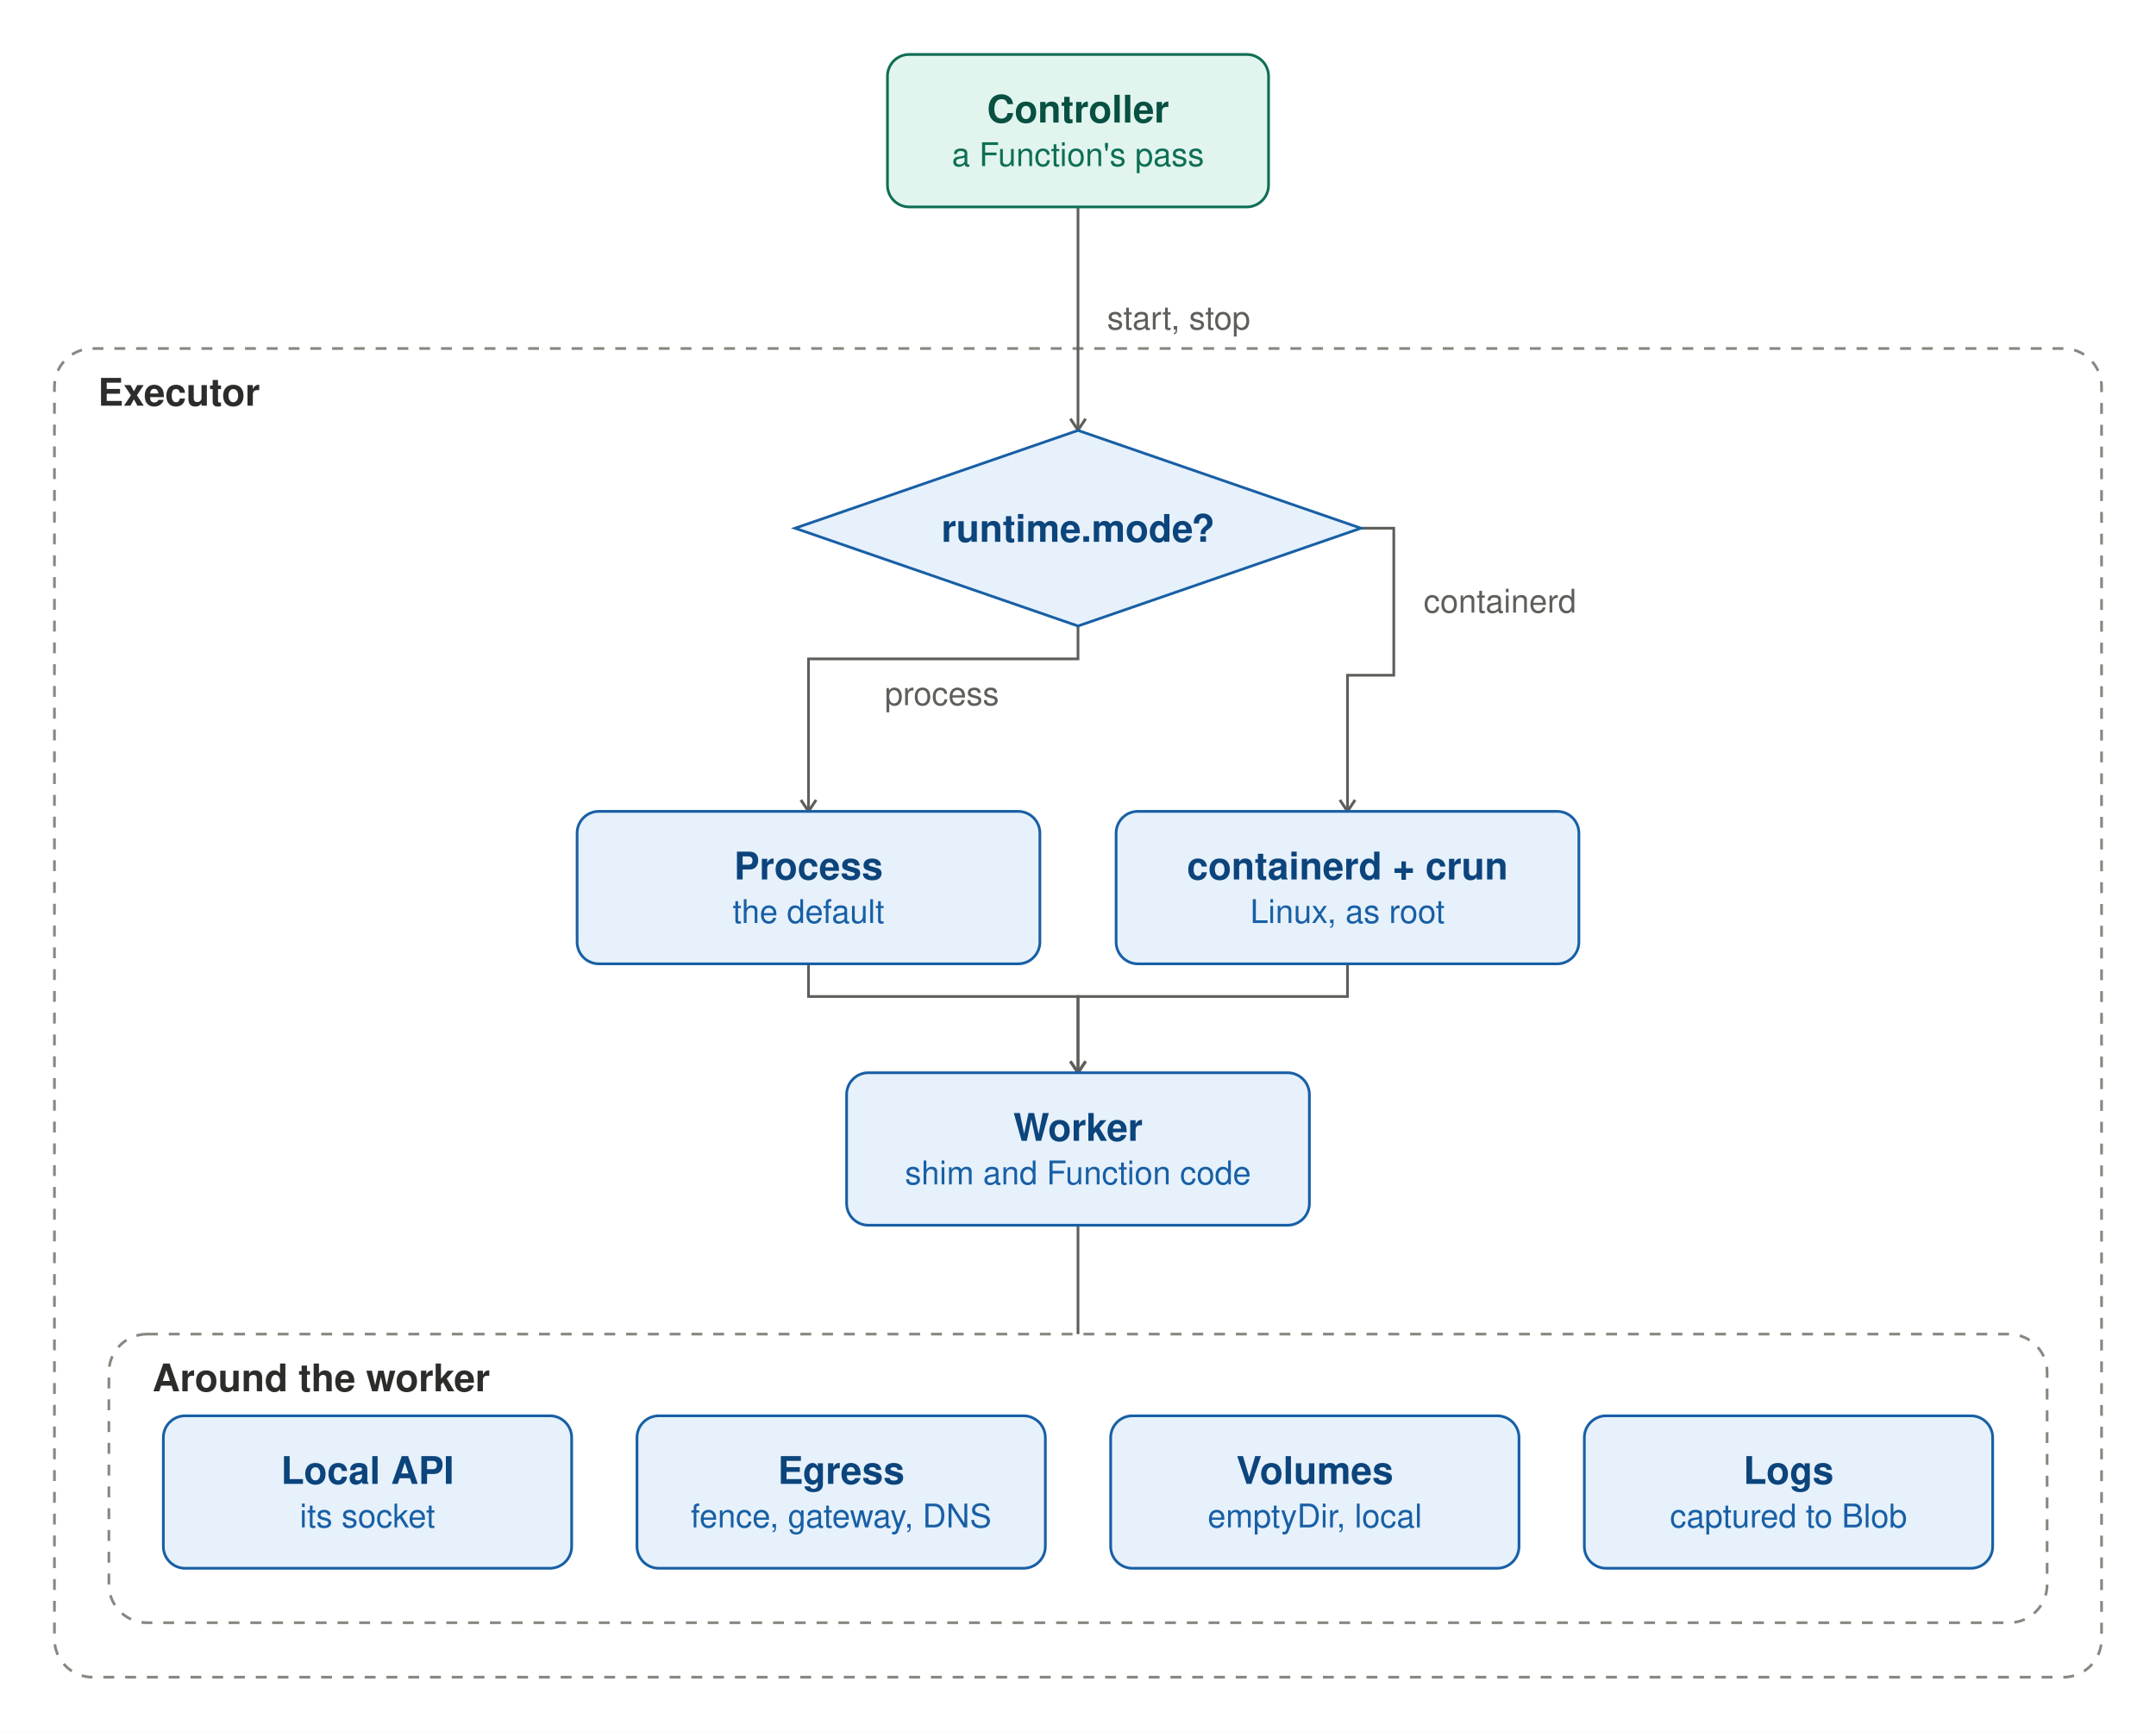
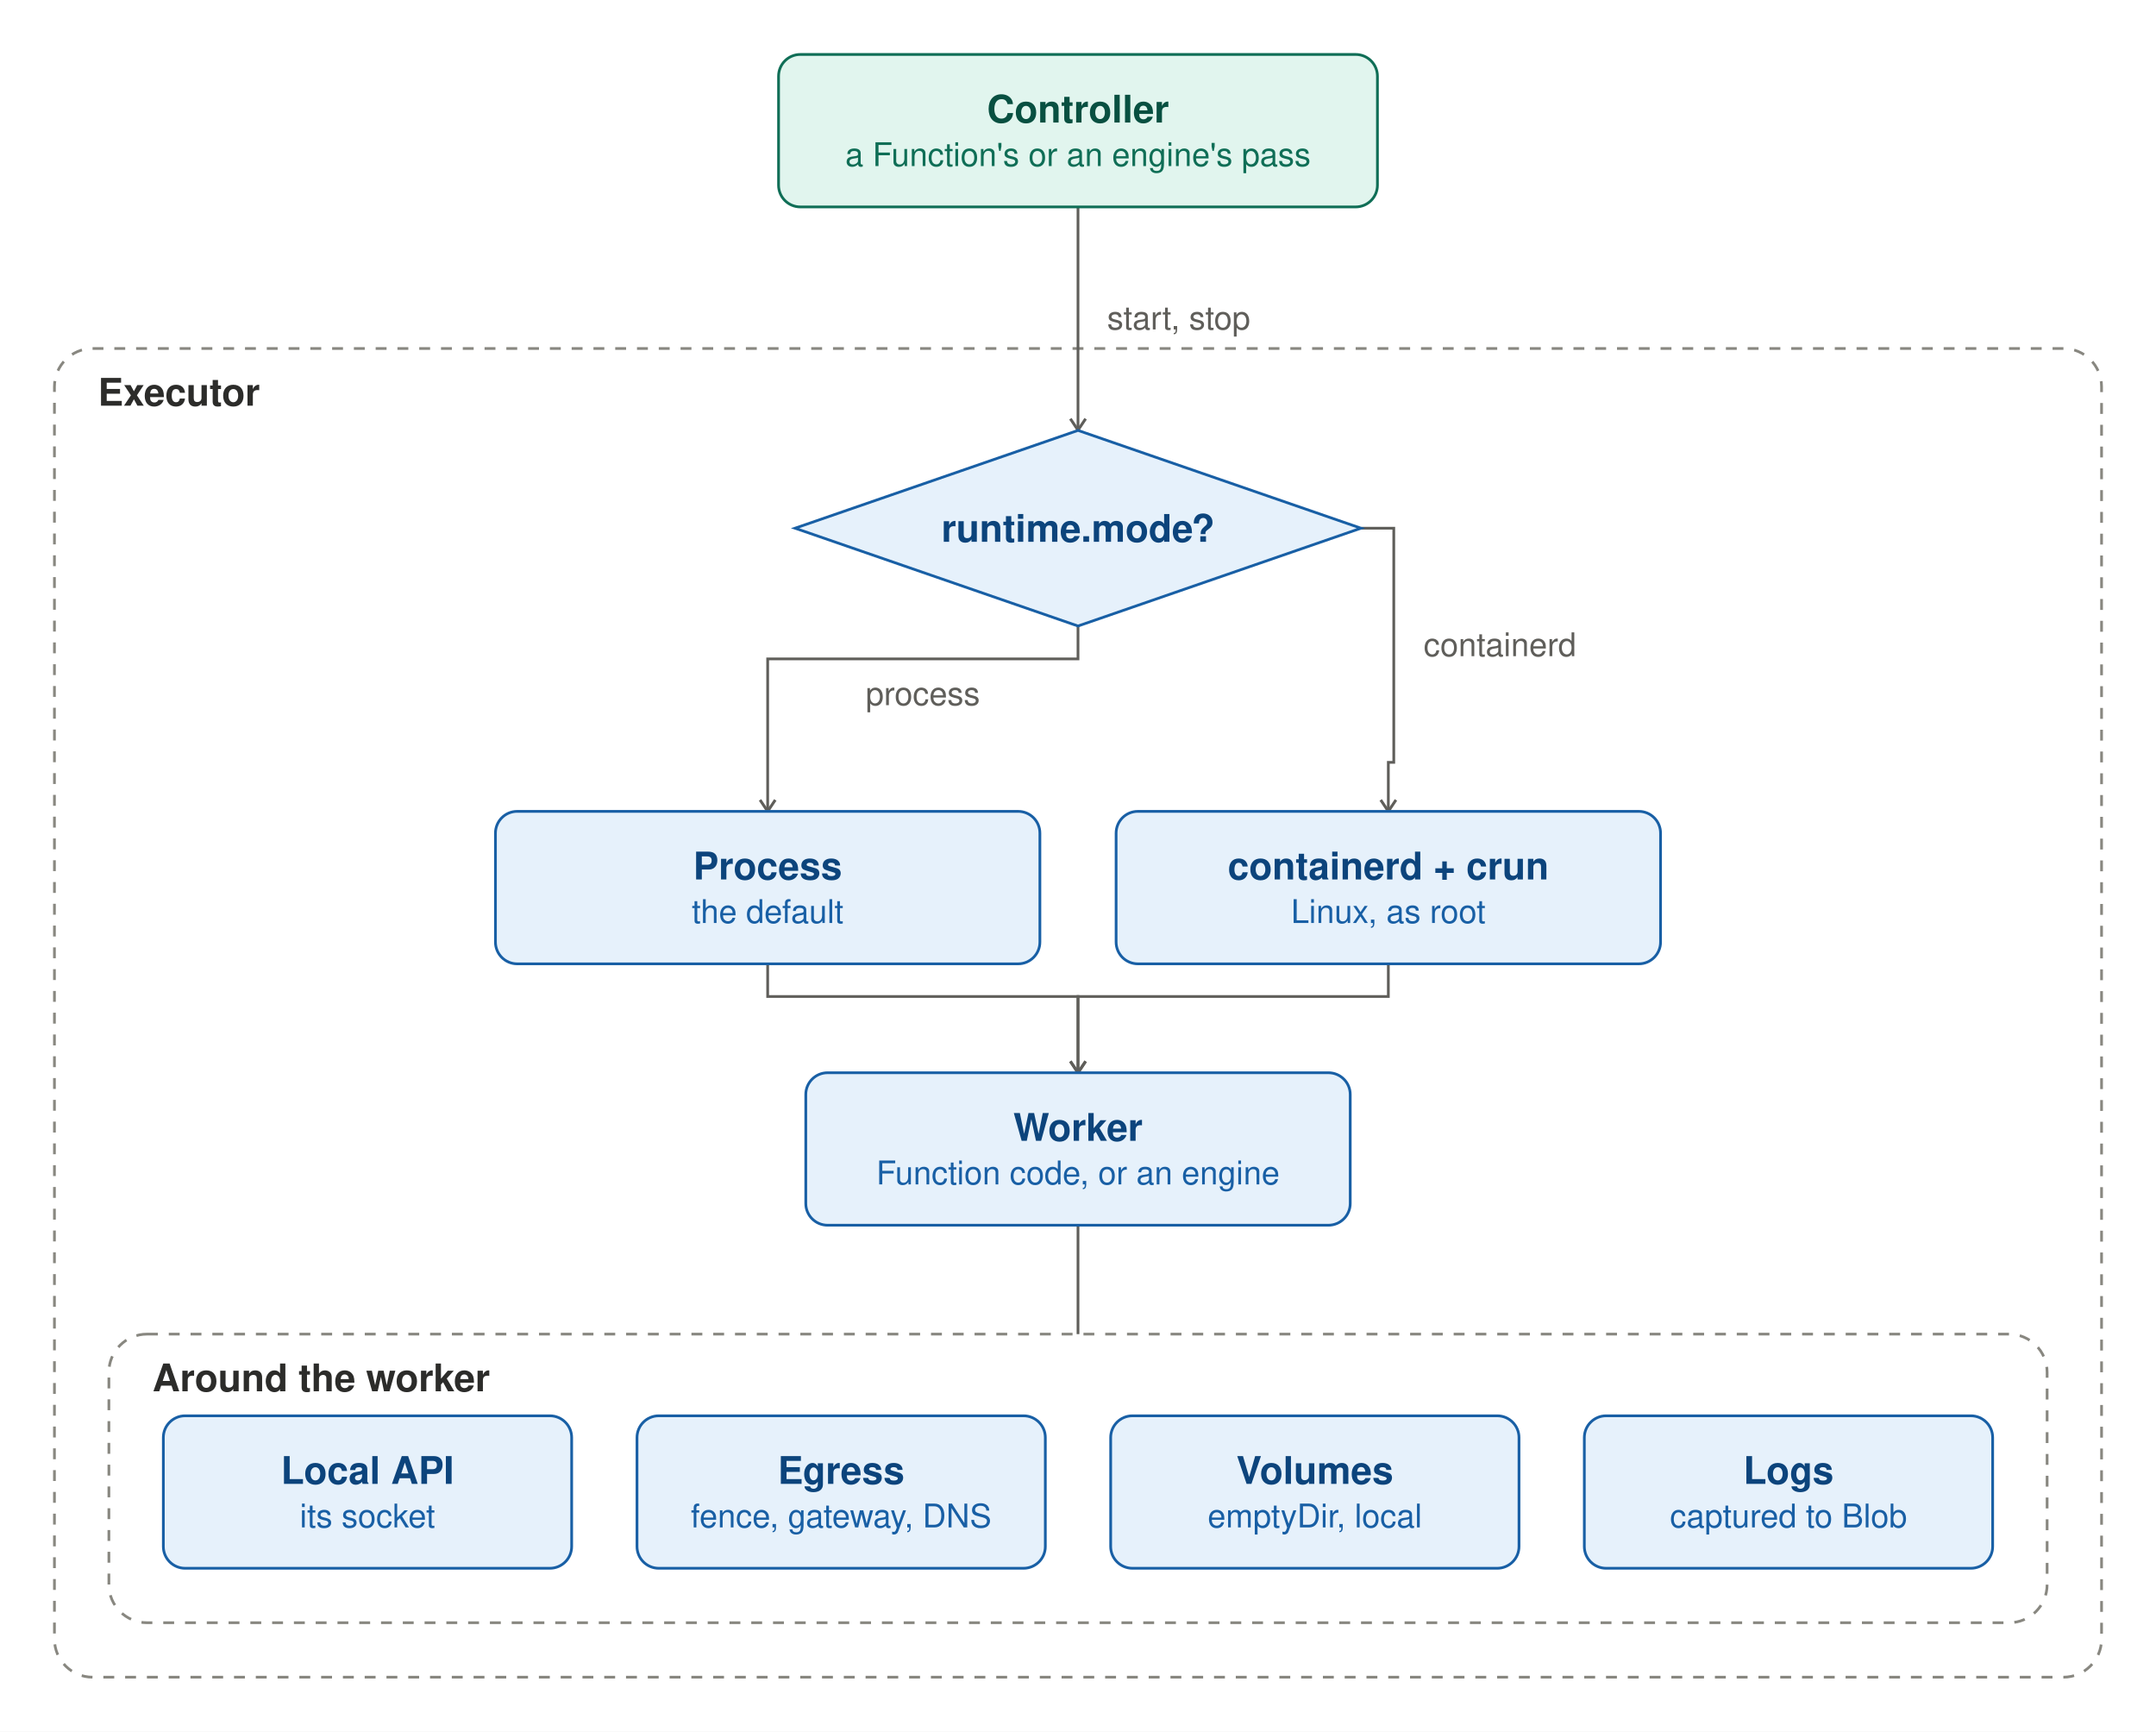
- <svg xmlns="http://www.w3.org/2000/svg" width="792" height="636" viewBox="0 0 792 636" font-family="Helvetica, Arial, sans-serif" text-anchor="middle" data-spec="title: Executor kind: flow dir: down  ctl: Controller | a Function's pass @teal  [Executor] blue mode: runtime.mode? proc: Process | the default ctr: containerd + crun | Linux, as root worker: Worker | shim and Function code [Around the worker] blue right sock: Local API | its socket egress: Egress | fence, gateway, DNS vols: Volumes | emptyDir, local logs: Logs | captured to Blob [/] [/]  ctl &gt; mode: start, stop mode &gt; proc: process mode &gt; ctr: containerd proc &gt; worker ctr &gt; worker worker -- Around the worker   " content="&lt;mxfile host=&quot;app.diagrams.net&quot;&gt;&lt;diagram id=&quot;diagram&quot; name=&quot;Executor&quot;&gt;&lt;mxGraphModel dx=&quot;800&quot; dy=&quot;600&quot; grid=&quot;1&quot; gridSize=&quot;10&quot; guides=&quot;1&quot; page=&quot;1&quot; pageWidth=&quot;792&quot; pageHeight=&quot;636&quot; math=&quot;0&quot; shadow=&quot;0&quot;&gt;&lt;root&gt;&lt;mxCell id=&quot;0&quot;/&gt;&lt;mxCell id=&quot;1&quot; parent=&quot;0&quot;/&gt;&lt;mxCell id=&quot;c1&quot; value=&quot;&amp;lt;b&amp;gt;Controller&amp;lt;/b&amp;gt;&amp;lt;br&amp;gt;&amp;lt;font style=&amp;quot;font-size:12px&amp;quot; color=&amp;quot;#0F6E56&amp;quot;&amp;gt;a Function&amp;amp;#x27;s pass&amp;lt;/font&amp;gt;&quot; style=&quot;rounded=1;absoluteArcSize=1;arcSize=16;whiteSpace=wrap;html=1;fillColor=#E1F5EE;strokeColor=#0F6E56;fontColor=#085041;fontSize=14;&quot; vertex=&quot;1&quot; parent=&quot;1&quot;&gt;&lt;mxGeometry x=&quot;326&quot; y=&quot;20&quot; width=&quot;140&quot; height=&quot;56&quot; as=&quot;geometry&quot;/&gt;&lt;/mxCell&gt;&lt;mxCell id=&quot;c2&quot; value=&quot;Executor&quot; style=&quot;rounded=1;absoluteArcSize=1;arcSize=28;dashed=1;fillColor=none;strokeColor=#888780;fontStyle=1;fontSize=14;fontColor=#2C2C2A;align=left;verticalAlign=top;spacingLeft=10;spacingTop=2;html=1;container=1;collapsible=0;&quot; vertex=&quot;1&quot; parent=&quot;1&quot;&gt;&lt;mxGeometry x=&quot;20&quot; y=&quot;128&quot; width=&quot;752.0&quot; height=&quot;488.0&quot; as=&quot;geometry&quot;/&gt;&lt;/mxCell&gt;&lt;mxCell id=&quot;c3&quot; value=&quot;&amp;lt;b&amp;gt;runtime.mode?&amp;lt;/b&amp;gt;&quot; style=&quot;rhombus;whiteSpace=wrap;html=1;fillColor=#E6F1FB;strokeColor=#185FA5;fontColor=#0C447C;fontSize=14;&quot; vertex=&quot;1&quot; parent=&quot;c2&quot;&gt;&lt;mxGeometry x=&quot;272&quot; y=&quot;30&quot; width=&quot;208&quot; height=&quot;72&quot; as=&quot;geometry&quot;/&gt;&lt;/mxCell&gt;&lt;mxCell id=&quot;c4&quot; value=&quot;&amp;lt;b&amp;gt;Process&amp;lt;/b&amp;gt;&amp;lt;br&amp;gt;&amp;lt;font style=&amp;quot;font-size:12px&amp;quot; color=&amp;quot;#185FA5&amp;quot;&amp;gt;the default&amp;lt;/font&amp;gt;&quot; style=&quot;rounded=1;absoluteArcSize=1;arcSize=16;whiteSpace=wrap;html=1;fillColor=#E6F1FB;strokeColor=#185FA5;fontColor=#0C447C;fontSize=14;&quot; vertex=&quot;1&quot; parent=&quot;c2&quot;&gt;&lt;mxGeometry x=&quot;192&quot; y=&quot;170&quot; width=&quot;170&quot; height=&quot;56&quot; as=&quot;geometry&quot;/&gt;&lt;/mxCell&gt;&lt;mxCell id=&quot;c5&quot; value=&quot;&amp;lt;b&amp;gt;containerd + crun&amp;lt;/b&amp;gt;&amp;lt;br&amp;gt;&amp;lt;font style=&amp;quot;font-size:12px&amp;quot; color=&amp;quot;#185FA5&amp;quot;&amp;gt;Linux, as root&amp;lt;/font&amp;gt;&quot; style=&quot;rounded=1;absoluteArcSize=1;arcSize=16;whiteSpace=wrap;html=1;fillColor=#E6F1FB;strokeColor=#185FA5;fontColor=#0C447C;fontSize=14;&quot; vertex=&quot;1&quot; parent=&quot;c2&quot;&gt;&lt;mxGeometry x=&quot;390&quot; y=&quot;170&quot; width=&quot;170&quot; height=&quot;56&quot; as=&quot;geometry&quot;/&gt;&lt;/mxCell&gt;&lt;mxCell id=&quot;c6&quot; value=&quot;&amp;lt;b&amp;gt;Worker&amp;lt;/b&amp;gt;&amp;lt;br&amp;gt;&amp;lt;font style=&amp;quot;font-size:12px&amp;quot; color=&amp;quot;#185FA5&amp;quot;&amp;gt;shim and Function code&amp;lt;/font&amp;gt;&quot; style=&quot;rounded=1;absoluteArcSize=1;arcSize=16;whiteSpace=wrap;html=1;fillColor=#E6F1FB;strokeColor=#185FA5;fontColor=#0C447C;fontSize=14;&quot; vertex=&quot;1&quot; parent=&quot;c2&quot;&gt;&lt;mxGeometry x=&quot;291&quot; y=&quot;266&quot; width=&quot;170&quot; height=&quot;56&quot; as=&quot;geometry&quot;/&gt;&lt;/mxCell&gt;&lt;mxCell id=&quot;c7&quot; value=&quot;Around the worker&quot; style=&quot;rounded=1;absoluteArcSize=1;arcSize=28;dashed=1;fillColor=none;strokeColor=#888780;fontStyle=1;fontSize=14;fontColor=#2C2C2A;align=left;verticalAlign=top;spacingLeft=10;spacingTop=2;html=1;container=1;collapsible=0;&quot; vertex=&quot;1&quot; parent=&quot;c2&quot;&gt;&lt;mxGeometry x=&quot;20&quot; y=&quot;362&quot; width=&quot;712.0&quot; height=&quot;106.0&quot; as=&quot;geometry&quot;/&gt;&lt;/mxCell&gt;&lt;mxCell id=&quot;c8&quot; value=&quot;&amp;lt;b&amp;gt;Local API&amp;lt;/b&amp;gt;&amp;lt;br&amp;gt;&amp;lt;font style=&amp;quot;font-size:12px&amp;quot; color=&amp;quot;#185FA5&amp;quot;&amp;gt;its socket&amp;lt;/font&amp;gt;&quot; style=&quot;rounded=1;absoluteArcSize=1;arcSize=16;whiteSpace=wrap;html=1;fillColor=#E6F1FB;strokeColor=#185FA5;fontColor=#0C447C;fontSize=14;&quot; vertex=&quot;1&quot; parent=&quot;c7&quot;&gt;&lt;mxGeometry x=&quot;20&quot; y=&quot;30&quot; width=&quot;150&quot; height=&quot;56&quot; as=&quot;geometry&quot;/&gt;&lt;/mxCell&gt;&lt;mxCell id=&quot;c9&quot; value=&quot;&amp;lt;b&amp;gt;Egress&amp;lt;/b&amp;gt;&amp;lt;br&amp;gt;&amp;lt;font style=&amp;quot;font-size:12px&amp;quot; color=&amp;quot;#185FA5&amp;quot;&amp;gt;fence, gateway, DNS&amp;lt;/font&amp;gt;&quot; style=&quot;rounded=1;absoluteArcSize=1;arcSize=16;whiteSpace=wrap;html=1;fillColor=#E6F1FB;strokeColor=#185FA5;fontColor=#0C447C;fontSize=14;&quot; vertex=&quot;1&quot; parent=&quot;c7&quot;&gt;&lt;mxGeometry x=&quot;194&quot; y=&quot;30&quot; width=&quot;150&quot; height=&quot;56&quot; as=&quot;geometry&quot;/&gt;&lt;/mxCell&gt;&lt;mxCell id=&quot;c10&quot; value=&quot;&amp;lt;b&amp;gt;Volumes&amp;lt;/b&amp;gt;&amp;lt;br&amp;gt;&amp;lt;font style=&amp;quot;font-size:12px&amp;quot; color=&amp;quot;#185FA5&amp;quot;&amp;gt;emptyDir, local&amp;lt;/font&amp;gt;&quot; style=&quot;rounded=1;absoluteArcSize=1;arcSize=16;whiteSpace=wrap;html=1;fillColor=#E6F1FB;strokeColor=#185FA5;fontColor=#0C447C;fontSize=14;&quot; vertex=&quot;1&quot; parent=&quot;c7&quot;&gt;&lt;mxGeometry x=&quot;368&quot; y=&quot;30&quot; width=&quot;150&quot; height=&quot;56&quot; as=&quot;geometry&quot;/&gt;&lt;/mxCell&gt;&lt;mxCell id=&quot;c11&quot; value=&quot;&amp;lt;b&amp;gt;Logs&amp;lt;/b&amp;gt;&amp;lt;br&amp;gt;&amp;lt;font style=&amp;quot;font-size:12px&amp;quot; color=&amp;quot;#185FA5&amp;quot;&amp;gt;captured to Blob&amp;lt;/font&amp;gt;&quot; style=&quot;rounded=1;absoluteArcSize=1;arcSize=16;whiteSpace=wrap;html=1;fillColor=#E6F1FB;strokeColor=#185FA5;fontColor=#0C447C;fontSize=14;&quot; vertex=&quot;1&quot; parent=&quot;c7&quot;&gt;&lt;mxGeometry x=&quot;542&quot; y=&quot;30&quot; width=&quot;150&quot; height=&quot;56&quot; as=&quot;geometry&quot;/&gt;&lt;/mxCell&gt;&lt;mxCell id=&quot;e1&quot; value=&quot;start, stop&quot; style=&quot;edgeStyle=orthogonalEdgeStyle;rounded=0;html=1;jettySize=auto;strokeColor=#5F5E5A;fontColor=#5F5E5A;fontSize=12;labelBackgroundColor=#FFFFFF;endSize=7;endArrow=open;endFill=0;exitX=0.5;exitY=1;exitDx=0;exitDy=0;exitPerimeter=0;entryX=0.5;entryY=0;entryDx=0;entryDy=0;entryPerimeter=0;&quot; edge=&quot;1&quot; parent=&quot;1&quot; source=&quot;c1&quot; target=&quot;c3&quot;&gt;&lt;mxGeometry x=&quot;0.000&quot; relative=&quot;1&quot; as=&quot;geometry&quot;&gt;&lt;mxPoint x=&quot;37&quot; y=&quot;0&quot; as=&quot;offset&quot;/&gt;&lt;/mxGeometry&gt;&lt;/mxCell&gt;&lt;mxCell id=&quot;e2&quot; value=&quot;process&quot; style=&quot;edgeStyle=orthogonalEdgeStyle;rounded=0;html=1;jettySize=auto;strokeColor=#5F5E5A;fontColor=#5F5E5A;fontSize=12;labelBackgroundColor=#FFFFFF;endSize=7;endArrow=open;endFill=0;exitX=0.5;exitY=1;exitDx=0;exitDy=0;exitPerimeter=0;entryX=0.5;entryY=0;entryDx=0;entryDy=0;entryPerimeter=0;&quot; edge=&quot;1&quot; parent=&quot;1&quot; source=&quot;c3&quot; target=&quot;c4&quot;&gt;&lt;mxGeometry x=&quot;-0.263&quot; relative=&quot;1&quot; as=&quot;geometry&quot;&gt;&lt;Array as=&quot;points&quot;&gt;&lt;mxPoint x=&quot;396&quot; y=&quot;242&quot;/&gt;&lt;mxPoint x=&quot;297&quot; y=&quot;242&quot;/&gt;&lt;/Array&gt;&lt;mxPoint x=&quot;-0&quot; y=&quot;13&quot; as=&quot;offset&quot;/&gt;&lt;/mxGeometry&gt;&lt;/mxCell&gt;&lt;mxCell id=&quot;e3&quot; value=&quot;containerd&quot; style=&quot;edgeStyle=orthogonalEdgeStyle;rounded=0;html=1;jettySize=auto;strokeColor=#5F5E5A;fontColor=#5F5E5A;fontSize=12;labelBackgroundColor=#FFFFFF;endSize=7;endArrow=open;endFill=0;exitX=1;exitY=0.5;exitDx=0;exitDy=0;exitPerimeter=0;entryX=0.5;entryY=0;entryDx=0;entryDy=0;entryPerimeter=0;&quot; edge=&quot;1&quot; parent=&quot;1&quot; source=&quot;c3&quot; target=&quot;c5&quot;&gt;&lt;mxGeometry x=&quot;-0.414&quot; relative=&quot;1&quot; as=&quot;geometry&quot;&gt;&lt;Array as=&quot;points&quot;&gt;&lt;mxPoint x=&quot;512&quot; y=&quot;194&quot;/&gt;&lt;mxPoint x=&quot;512&quot; y=&quot;248&quot;/&gt;&lt;mxPoint x=&quot;495&quot; y=&quot;248&quot;/&gt;&lt;/Array&gt;&lt;mxPoint x=&quot;39&quot; y=&quot;0&quot; as=&quot;offset&quot;/&gt;&lt;/mxGeometry&gt;&lt;/mxCell&gt;&lt;mxCell id=&quot;e4&quot; value=&quot;&quot; style=&quot;edgeStyle=orthogonalEdgeStyle;rounded=0;html=1;jettySize=auto;strokeColor=#5F5E5A;fontColor=#5F5E5A;fontSize=12;labelBackgroundColor=#FFFFFF;endSize=7;endArrow=open;endFill=0;exitX=0.5;exitY=1;exitDx=0;exitDy=0;exitPerimeter=0;entryX=0.5;entryY=0;entryDx=0;entryDy=0;entryPerimeter=0;&quot; edge=&quot;1&quot; parent=&quot;1&quot; source=&quot;c4&quot; target=&quot;c6&quot;&gt;&lt;mxGeometry relative=&quot;1&quot; as=&quot;geometry&quot;&gt;&lt;Array as=&quot;points&quot;&gt;&lt;mxPoint x=&quot;297&quot; y=&quot;366&quot;/&gt;&lt;mxPoint x=&quot;396&quot; y=&quot;366&quot;/&gt;&lt;/Array&gt;&lt;/mxGeometry&gt;&lt;/mxCell&gt;&lt;mxCell id=&quot;e5&quot; value=&quot;&quot; style=&quot;edgeStyle=orthogonalEdgeStyle;rounded=0;html=1;jettySize=auto;strokeColor=#5F5E5A;fontColor=#5F5E5A;fontSize=12;labelBackgroundColor=#FFFFFF;endSize=7;endArrow=open;endFill=0;exitX=0.5;exitY=1;exitDx=0;exitDy=0;exitPerimeter=0;entryX=0.5;entryY=0;entryDx=0;entryDy=0;entryPerimeter=0;&quot; edge=&quot;1&quot; parent=&quot;1&quot; source=&quot;c5&quot; target=&quot;c6&quot;&gt;&lt;mxGeometry relative=&quot;1&quot; as=&quot;geometry&quot;&gt;&lt;Array as=&quot;points&quot;&gt;&lt;mxPoint x=&quot;495&quot; y=&quot;366&quot;/&gt;&lt;mxPoint x=&quot;396&quot; y=&quot;366&quot;/&gt;&lt;/Array&gt;&lt;/mxGeometry&gt;&lt;/mxCell&gt;&lt;mxCell id=&quot;e6&quot; value=&quot;&quot; style=&quot;edgeStyle=orthogonalEdgeStyle;rounded=0;html=1;jettySize=auto;strokeColor=#5F5E5A;fontColor=#5F5E5A;fontSize=12;labelBackgroundColor=#FFFFFF;endSize=7;endArrow=none;exitX=0.5;exitY=1;exitDx=0;exitDy=0;exitPerimeter=0;entryX=0.5;entryY=0;entryDx=0;entryDy=0;entryPerimeter=0;&quot; edge=&quot;1&quot; parent=&quot;1&quot; source=&quot;c6&quot; target=&quot;c7&quot;&gt;&lt;mxGeometry relative=&quot;1&quot; as=&quot;geometry&quot;&gt;&lt;/mxGeometry&gt;&lt;/mxCell&gt;&lt;/root&gt;&lt;/mxGraphModel&gt;&lt;/diagram&gt;&lt;/mxfile&gt;">
+ <svg xmlns="http://www.w3.org/2000/svg" width="792" height="636" viewBox="0 0 792 636" font-family="Helvetica, Arial, sans-serif" text-anchor="middle" data-spec="title: Executor kind: flow dir: down  ctl: Controller | a Function's or an engine's pass @teal  [Executor] blue mode: runtime.mode? proc: Process | the default ctr: containerd + crun | Linux, as root worker: Worker | Function code, or an engine [Around the worker] blue right sock: Local API | its socket egress: Egress | fence, gateway, DNS vols: Volumes | emptyDir, local logs: Logs | captured to Blob [/] [/]  ctl &gt; mode: start, stop mode &gt; proc: process mode &gt; ctr: containerd proc &gt; worker ctr &gt; worker worker -- Around the worker " content="&lt;mxfile host=&quot;app.diagrams.net&quot;&gt;&lt;diagram id=&quot;diagram&quot; name=&quot;Executor&quot;&gt;&lt;mxGraphModel dx=&quot;800&quot; dy=&quot;600&quot; grid=&quot;1&quot; gridSize=&quot;10&quot; guides=&quot;1&quot; page=&quot;1&quot; pageWidth=&quot;792&quot; pageHeight=&quot;636&quot; math=&quot;0&quot; shadow=&quot;0&quot;&gt;&lt;root&gt;&lt;mxCell id=&quot;0&quot;/&gt;&lt;mxCell id=&quot;1&quot; parent=&quot;0&quot;/&gt;&lt;mxCell id=&quot;c1&quot; value=&quot;&amp;lt;b&amp;gt;Controller&amp;lt;/b&amp;gt;&amp;lt;br&amp;gt;&amp;lt;font style=&amp;quot;font-size:12px&amp;quot; color=&amp;quot;#0F6E56&amp;quot;&amp;gt;a Function&amp;amp;#x27;s or an engine&amp;amp;#x27;s pass&amp;lt;/font&amp;gt;&quot; style=&quot;rounded=1;absoluteArcSize=1;arcSize=16;whiteSpace=wrap;html=1;fillColor=#E1F5EE;strokeColor=#0F6E56;fontColor=#085041;fontSize=14;&quot; vertex=&quot;1&quot; parent=&quot;1&quot;&gt;&lt;mxGeometry x=&quot;286&quot; y=&quot;20&quot; width=&quot;220&quot; height=&quot;56&quot; as=&quot;geometry&quot;/&gt;&lt;/mxCell&gt;&lt;mxCell id=&quot;c2&quot; value=&quot;Executor&quot; style=&quot;rounded=1;absoluteArcSize=1;arcSize=28;dashed=1;fillColor=none;strokeColor=#888780;fontStyle=1;fontSize=14;fontColor=#2C2C2A;align=left;verticalAlign=top;spacingLeft=10;spacingTop=2;html=1;container=1;collapsible=0;&quot; vertex=&quot;1&quot; parent=&quot;1&quot;&gt;&lt;mxGeometry x=&quot;20&quot; y=&quot;128&quot; width=&quot;752.0&quot; height=&quot;488.0&quot; as=&quot;geometry&quot;/&gt;&lt;/mxCell&gt;&lt;mxCell id=&quot;c3&quot; value=&quot;&amp;lt;b&amp;gt;runtime.mode?&amp;lt;/b&amp;gt;&quot; style=&quot;rhombus;whiteSpace=wrap;html=1;fillColor=#E6F1FB;strokeColor=#185FA5;fontColor=#0C447C;fontSize=14;&quot; vertex=&quot;1&quot; parent=&quot;c2&quot;&gt;&lt;mxGeometry x=&quot;272&quot; y=&quot;30&quot; width=&quot;208&quot; height=&quot;72&quot; as=&quot;geometry&quot;/&gt;&lt;/mxCell&gt;&lt;mxCell id=&quot;c4&quot; value=&quot;&amp;lt;b&amp;gt;Process&amp;lt;/b&amp;gt;&amp;lt;br&amp;gt;&amp;lt;font style=&amp;quot;font-size:12px&amp;quot; color=&amp;quot;#185FA5&amp;quot;&amp;gt;the default&amp;lt;/font&amp;gt;&quot; style=&quot;rounded=1;absoluteArcSize=1;arcSize=16;whiteSpace=wrap;html=1;fillColor=#E6F1FB;strokeColor=#185FA5;fontColor=#0C447C;fontSize=14;&quot; vertex=&quot;1&quot; parent=&quot;c2&quot;&gt;&lt;mxGeometry x=&quot;162&quot; y=&quot;170&quot; width=&quot;200&quot; height=&quot;56&quot; as=&quot;geometry&quot;/&gt;&lt;/mxCell&gt;&lt;mxCell id=&quot;c5&quot; value=&quot;&amp;lt;b&amp;gt;containerd + crun&amp;lt;/b&amp;gt;&amp;lt;br&amp;gt;&amp;lt;font style=&amp;quot;font-size:12px&amp;quot; color=&amp;quot;#185FA5&amp;quot;&amp;gt;Linux, as root&amp;lt;/font&amp;gt;&quot; style=&quot;rounded=1;absoluteArcSize=1;arcSize=16;whiteSpace=wrap;html=1;fillColor=#E6F1FB;strokeColor=#185FA5;fontColor=#0C447C;fontSize=14;&quot; vertex=&quot;1&quot; parent=&quot;c2&quot;&gt;&lt;mxGeometry x=&quot;390&quot; y=&quot;170&quot; width=&quot;200&quot; height=&quot;56&quot; as=&quot;geometry&quot;/&gt;&lt;/mxCell&gt;&lt;mxCell id=&quot;c6&quot; value=&quot;&amp;lt;b&amp;gt;Worker&amp;lt;/b&amp;gt;&amp;lt;br&amp;gt;&amp;lt;font style=&amp;quot;font-size:12px&amp;quot; color=&amp;quot;#185FA5&amp;quot;&amp;gt;Function code, or an engine&amp;lt;/font&amp;gt;&quot; style=&quot;rounded=1;absoluteArcSize=1;arcSize=16;whiteSpace=wrap;html=1;fillColor=#E6F1FB;strokeColor=#185FA5;fontColor=#0C447C;fontSize=14;&quot; vertex=&quot;1&quot; parent=&quot;c2&quot;&gt;&lt;mxGeometry x=&quot;276&quot; y=&quot;266&quot; width=&quot;200&quot; height=&quot;56&quot; as=&quot;geometry&quot;/&gt;&lt;/mxCell&gt;&lt;mxCell id=&quot;c7&quot; value=&quot;Around the worker&quot; style=&quot;rounded=1;absoluteArcSize=1;arcSize=28;dashed=1;fillColor=none;strokeColor=#888780;fontStyle=1;fontSize=14;fontColor=#2C2C2A;align=left;verticalAlign=top;spacingLeft=10;spacingTop=2;html=1;container=1;collapsible=0;&quot; vertex=&quot;1&quot; parent=&quot;c2&quot;&gt;&lt;mxGeometry x=&quot;20&quot; y=&quot;362&quot; width=&quot;712.0&quot; height=&quot;106.0&quot; as=&quot;geometry&quot;/&gt;&lt;/mxCell&gt;&lt;mxCell id=&quot;c8&quot; value=&quot;&amp;lt;b&amp;gt;Local API&amp;lt;/b&amp;gt;&amp;lt;br&amp;gt;&amp;lt;font style=&amp;quot;font-size:12px&amp;quot; color=&amp;quot;#185FA5&amp;quot;&amp;gt;its socket&amp;lt;/font&amp;gt;&quot; style=&quot;rounded=1;absoluteArcSize=1;arcSize=16;whiteSpace=wrap;html=1;fillColor=#E6F1FB;strokeColor=#185FA5;fontColor=#0C447C;fontSize=14;&quot; vertex=&quot;1&quot; parent=&quot;c7&quot;&gt;&lt;mxGeometry x=&quot;20&quot; y=&quot;30&quot; width=&quot;150&quot; height=&quot;56&quot; as=&quot;geometry&quot;/&gt;&lt;/mxCell&gt;&lt;mxCell id=&quot;c9&quot; value=&quot;&amp;lt;b&amp;gt;Egress&amp;lt;/b&amp;gt;&amp;lt;br&amp;gt;&amp;lt;font style=&amp;quot;font-size:12px&amp;quot; color=&amp;quot;#185FA5&amp;quot;&amp;gt;fence, gateway, DNS&amp;lt;/font&amp;gt;&quot; style=&quot;rounded=1;absoluteArcSize=1;arcSize=16;whiteSpace=wrap;html=1;fillColor=#E6F1FB;strokeColor=#185FA5;fontColor=#0C447C;fontSize=14;&quot; vertex=&quot;1&quot; parent=&quot;c7&quot;&gt;&lt;mxGeometry x=&quot;194&quot; y=&quot;30&quot; width=&quot;150&quot; height=&quot;56&quot; as=&quot;geometry&quot;/&gt;&lt;/mxCell&gt;&lt;mxCell id=&quot;c10&quot; value=&quot;&amp;lt;b&amp;gt;Volumes&amp;lt;/b&amp;gt;&amp;lt;br&amp;gt;&amp;lt;font style=&amp;quot;font-size:12px&amp;quot; color=&amp;quot;#185FA5&amp;quot;&amp;gt;emptyDir, local&amp;lt;/font&amp;gt;&quot; style=&quot;rounded=1;absoluteArcSize=1;arcSize=16;whiteSpace=wrap;html=1;fillColor=#E6F1FB;strokeColor=#185FA5;fontColor=#0C447C;fontSize=14;&quot; vertex=&quot;1&quot; parent=&quot;c7&quot;&gt;&lt;mxGeometry x=&quot;368&quot; y=&quot;30&quot; width=&quot;150&quot; height=&quot;56&quot; as=&quot;geometry&quot;/&gt;&lt;/mxCell&gt;&lt;mxCell id=&quot;c11&quot; value=&quot;&amp;lt;b&amp;gt;Logs&amp;lt;/b&amp;gt;&amp;lt;br&amp;gt;&amp;lt;font style=&amp;quot;font-size:12px&amp;quot; color=&amp;quot;#185FA5&amp;quot;&amp;gt;captured to Blob&amp;lt;/font&amp;gt;&quot; style=&quot;rounded=1;absoluteArcSize=1;arcSize=16;whiteSpace=wrap;html=1;fillColor=#E6F1FB;strokeColor=#185FA5;fontColor=#0C447C;fontSize=14;&quot; vertex=&quot;1&quot; parent=&quot;c7&quot;&gt;&lt;mxGeometry x=&quot;542&quot; y=&quot;30&quot; width=&quot;150&quot; height=&quot;56&quot; as=&quot;geometry&quot;/&gt;&lt;/mxCell&gt;&lt;mxCell id=&quot;e1&quot; value=&quot;start, stop&quot; style=&quot;edgeStyle=orthogonalEdgeStyle;rounded=0;html=1;jettySize=auto;strokeColor=#5F5E5A;fontColor=#5F5E5A;fontSize=12;labelBackgroundColor=#FFFFFF;endSize=7;endArrow=open;endFill=0;exitX=0.5;exitY=1;exitDx=0;exitDy=0;exitPerimeter=0;entryX=0.5;entryY=0;entryDx=0;entryDy=0;entryPerimeter=0;&quot; edge=&quot;1&quot; parent=&quot;1&quot; source=&quot;c1&quot; target=&quot;c3&quot;&gt;&lt;mxGeometry x=&quot;0.000&quot; relative=&quot;1&quot; as=&quot;geometry&quot;&gt;&lt;mxPoint x=&quot;37&quot; y=&quot;0&quot; as=&quot;offset&quot;/&gt;&lt;/mxGeometry&gt;&lt;/mxCell&gt;&lt;mxCell id=&quot;e2&quot; value=&quot;process&quot; style=&quot;edgeStyle=orthogonalEdgeStyle;rounded=0;html=1;jettySize=auto;strokeColor=#5F5E5A;fontColor=#5F5E5A;fontSize=12;labelBackgroundColor=#FFFFFF;endSize=7;endArrow=open;endFill=0;exitX=0.5;exitY=1;exitDx=0;exitDy=0;exitPerimeter=0;entryX=0.5;entryY=0;entryDx=0;entryDy=0;entryPerimeter=0;&quot; edge=&quot;1&quot; parent=&quot;1&quot; source=&quot;c3&quot; target=&quot;c4&quot;&gt;&lt;mxGeometry x=&quot;-0.242&quot; relative=&quot;1&quot; as=&quot;geometry&quot;&gt;&lt;Array as=&quot;points&quot;&gt;&lt;mxPoint x=&quot;396&quot; y=&quot;242&quot;/&gt;&lt;mxPoint x=&quot;282&quot; y=&quot;242&quot;/&gt;&lt;/Array&gt;&lt;mxPoint x=&quot;0&quot; y=&quot;13&quot; as=&quot;offset&quot;/&gt;&lt;/mxGeometry&gt;&lt;/mxCell&gt;&lt;mxCell id=&quot;e3&quot; value=&quot;containerd&quot; style=&quot;edgeStyle=orthogonalEdgeStyle;rounded=0;html=1;jettySize=auto;strokeColor=#5F5E5A;fontColor=#5F5E5A;fontSize=12;labelBackgroundColor=#FFFFFF;endSize=7;endArrow=open;endFill=0;exitX=1;exitY=0.5;exitDx=0;exitDy=0;exitPerimeter=0;entryX=0.5;entryY=0;entryDx=0;entryDy=0;entryPerimeter=0;&quot; edge=&quot;1&quot; parent=&quot;1&quot; source=&quot;c3&quot; target=&quot;c5&quot;&gt;&lt;mxGeometry x=&quot;-0.068&quot; relative=&quot;1&quot; as=&quot;geometry&quot;&gt;&lt;Array as=&quot;points&quot;&gt;&lt;mxPoint x=&quot;512&quot; y=&quot;194&quot;/&gt;&lt;mxPoint x=&quot;512&quot; y=&quot;280&quot;/&gt;&lt;mxPoint x=&quot;510&quot; y=&quot;280&quot;/&gt;&lt;/Array&gt;&lt;mxPoint x=&quot;39&quot; y=&quot;0&quot; as=&quot;offset&quot;/&gt;&lt;/mxGeometry&gt;&lt;/mxCell&gt;&lt;mxCell id=&quot;e4&quot; value=&quot;&quot; style=&quot;edgeStyle=orthogonalEdgeStyle;rounded=0;html=1;jettySize=auto;strokeColor=#5F5E5A;fontColor=#5F5E5A;fontSize=12;labelBackgroundColor=#FFFFFF;endSize=7;endArrow=open;endFill=0;exitX=0.5;exitY=1;exitDx=0;exitDy=0;exitPerimeter=0;entryX=0.5;entryY=0;entryDx=0;entryDy=0;entryPerimeter=0;&quot; edge=&quot;1&quot; parent=&quot;1&quot; source=&quot;c4&quot; target=&quot;c6&quot;&gt;&lt;mxGeometry relative=&quot;1&quot; as=&quot;geometry&quot;&gt;&lt;Array as=&quot;points&quot;&gt;&lt;mxPoint x=&quot;282&quot; y=&quot;366&quot;/&gt;&lt;mxPoint x=&quot;396&quot; y=&quot;366&quot;/&gt;&lt;/Array&gt;&lt;/mxGeometry&gt;&lt;/mxCell&gt;&lt;mxCell id=&quot;e5&quot; value=&quot;&quot; style=&quot;edgeStyle=orthogonalEdgeStyle;rounded=0;html=1;jettySize=auto;strokeColor=#5F5E5A;fontColor=#5F5E5A;fontSize=12;labelBackgroundColor=#FFFFFF;endSize=7;endArrow=open;endFill=0;exitX=0.5;exitY=1;exitDx=0;exitDy=0;exitPerimeter=0;entryX=0.5;entryY=0;entryDx=0;entryDy=0;entryPerimeter=0;&quot; edge=&quot;1&quot; parent=&quot;1&quot; source=&quot;c5&quot; target=&quot;c6&quot;&gt;&lt;mxGeometry relative=&quot;1&quot; as=&quot;geometry&quot;&gt;&lt;Array as=&quot;points&quot;&gt;&lt;mxPoint x=&quot;510&quot; y=&quot;366&quot;/&gt;&lt;mxPoint x=&quot;396&quot; y=&quot;366&quot;/&gt;&lt;/Array&gt;&lt;/mxGeometry&gt;&lt;/mxCell&gt;&lt;mxCell id=&quot;e6&quot; value=&quot;&quot; style=&quot;edgeStyle=orthogonalEdgeStyle;rounded=0;html=1;jettySize=auto;strokeColor=#5F5E5A;fontColor=#5F5E5A;fontSize=12;labelBackgroundColor=#FFFFFF;endSize=7;endArrow=none;exitX=0.5;exitY=1;exitDx=0;exitDy=0;exitPerimeter=0;entryX=0.5;entryY=0;entryDx=0;entryDy=0;entryPerimeter=0;&quot; edge=&quot;1&quot; parent=&quot;1&quot; source=&quot;c6&quot; target=&quot;c7&quot;&gt;&lt;mxGeometry relative=&quot;1&quot; as=&quot;geometry&quot;&gt;&lt;/mxGeometry&gt;&lt;/mxCell&gt;&lt;/root&gt;&lt;/mxGraphModel&gt;&lt;/diagram&gt;&lt;/mxfile&gt;">
  <rect width="792" height="636" fill="#FFFFFF" />
  <defs>
    <marker id="a" viewBox="0 0 10 10" refX="8" refY="5" markerWidth="7" markerHeight="7" orient="auto-start-reverse">
      <path d="M2 1L8 5L2 9" fill="none" stroke="#5F5E5A" stroke-width="1.5" />
    </marker>
  </defs>
  <rect x="20" y="128" width="752.0" height="488.0" rx="14" fill="none" stroke="#888780" stroke-dasharray="4 4" />
  <text x="36" y="149" text-anchor="start" font-size="14" font-weight="600" fill="#2C2C2A">Executor</text>
  <rect x="40" y="490" width="712.0" height="106.0" rx="14" fill="none" stroke="#888780" stroke-dasharray="4 4" />
  <text x="56" y="511" text-anchor="start" font-size="14" font-weight="600" fill="#2C2C2A">Around the worker</text>
  <path d="M396 76V158" fill="none" stroke="#5F5E5A" marker-end="url(#a)" />
  <text x="433" y="121" font-size="12" fill="#5F5E5A">start, stop</text>
-   <path d="M396 230V242H297V298" fill="none" stroke="#5F5E5A" marker-end="url(#a)" />
-   <text x="346" y="259" font-size="12" fill="#5F5E5A">process</text>
-   <path d="M500 194H512V248H495V298" fill="none" stroke="#5F5E5A" marker-end="url(#a)" />
-   <text x="551" y="225" font-size="12" fill="#5F5E5A">containerd</text>
-   <path d="M297 354V366H396V394" fill="none" stroke="#5F5E5A" marker-end="url(#a)" />
-   <path d="M495 354V366H396V394" fill="none" stroke="#5F5E5A" marker-end="url(#a)" />
+   <path d="M396 230V242H282V298" fill="none" stroke="#5F5E5A" marker-end="url(#a)" />
+   <text x="339" y="259" font-size="12" fill="#5F5E5A">process</text>
+   <path d="M500 194H512V280H510V298" fill="none" stroke="#5F5E5A" marker-end="url(#a)" />
+   <text x="551" y="241" font-size="12" fill="#5F5E5A">containerd</text>
+   <path d="M282 354V366H396V394" fill="none" stroke="#5F5E5A" marker-end="url(#a)" />
+   <path d="M510 354V366H396V394" fill="none" stroke="#5F5E5A" marker-end="url(#a)" />
  <path d="M396 450V490" fill="none" stroke="#5F5E5A" />
-   <rect x="326" y="20" width="140" height="56" rx="8" fill="#E1F5EE" stroke="#0F6E56" />
+   <rect x="286" y="20" width="220" height="56" rx="8" fill="#E1F5EE" stroke="#0F6E56" />
  <text x="396" y="45" font-size="14" font-weight="600" fill="#085041">Controller</text>
-   <text x="396" y="61" font-size="12" fill="#0F6E56">a Function's pass</text>
+   <text x="396" y="61" font-size="12" fill="#0F6E56">a Function's or an engine's pass</text>
  <rect x="-1" y="-1" width="2" height="2" vector-effect="non-scaling-stroke" transform="translate(396 194) scale(73.5 25.4) rotate(45)" fill="#E6F1FB" stroke="#185FA5" />
  <text x="396" y="199" font-size="14" font-weight="600" fill="#0C447C">runtime.mode?</text>
-   <rect x="212" y="298" width="170" height="56" rx="8" fill="#E6F1FB" stroke="#185FA5" />
-   <text x="297" y="323" font-size="14" font-weight="600" fill="#0C447C">Process</text>
-   <text x="297" y="339" font-size="12" fill="#185FA5">the default</text>
-   <rect x="410" y="298" width="170" height="56" rx="8" fill="#E6F1FB" stroke="#185FA5" />
-   <text x="495" y="323" font-size="14" font-weight="600" fill="#0C447C">containerd + crun</text>
-   <text x="495" y="339" font-size="12" fill="#185FA5">Linux, as root</text>
-   <rect x="311" y="394" width="170" height="56" rx="8" fill="#E6F1FB" stroke="#185FA5" />
+   <rect x="182" y="298" width="200" height="56" rx="8" fill="#E6F1FB" stroke="#185FA5" />
+   <text x="282" y="323" font-size="14" font-weight="600" fill="#0C447C">Process</text>
+   <text x="282" y="339" font-size="12" fill="#185FA5">the default</text>
+   <rect x="410" y="298" width="200" height="56" rx="8" fill="#E6F1FB" stroke="#185FA5" />
+   <text x="510" y="323" font-size="14" font-weight="600" fill="#0C447C">containerd + crun</text>
+   <text x="510" y="339" font-size="12" fill="#185FA5">Linux, as root</text>
+   <rect x="296" y="394" width="200" height="56" rx="8" fill="#E6F1FB" stroke="#185FA5" />
  <text x="396" y="419" font-size="14" font-weight="600" fill="#0C447C">Worker</text>
-   <text x="396" y="435" font-size="12" fill="#185FA5">shim and Function code</text>
+   <text x="396" y="435" font-size="12" fill="#185FA5">Function code, or an engine</text>
  <rect x="60" y="520" width="150" height="56" rx="8" fill="#E6F1FB" stroke="#185FA5" />
  <text x="135" y="545" font-size="14" font-weight="600" fill="#0C447C">Local API</text>
  <text x="135" y="561" font-size="12" fill="#185FA5">its socket</text>
  <rect x="234" y="520" width="150" height="56" rx="8" fill="#E6F1FB" stroke="#185FA5" />
  <text x="309" y="545" font-size="14" font-weight="600" fill="#0C447C">Egress</text>
  <text x="309" y="561" font-size="12" fill="#185FA5">fence, gateway, DNS</text>
  <rect x="408" y="520" width="150" height="56" rx="8" fill="#E6F1FB" stroke="#185FA5" />
  <text x="483" y="545" font-size="14" font-weight="600" fill="#0C447C">Volumes</text>
  <text x="483" y="561" font-size="12" fill="#185FA5">emptyDir, local</text>
  <rect x="582" y="520" width="150" height="56" rx="8" fill="#E6F1FB" stroke="#185FA5" />
  <text x="657" y="545" font-size="14" font-weight="600" fill="#0C447C">Logs</text>
  <text x="657" y="561" font-size="12" fill="#185FA5">captured to Blob</text>
</svg>
